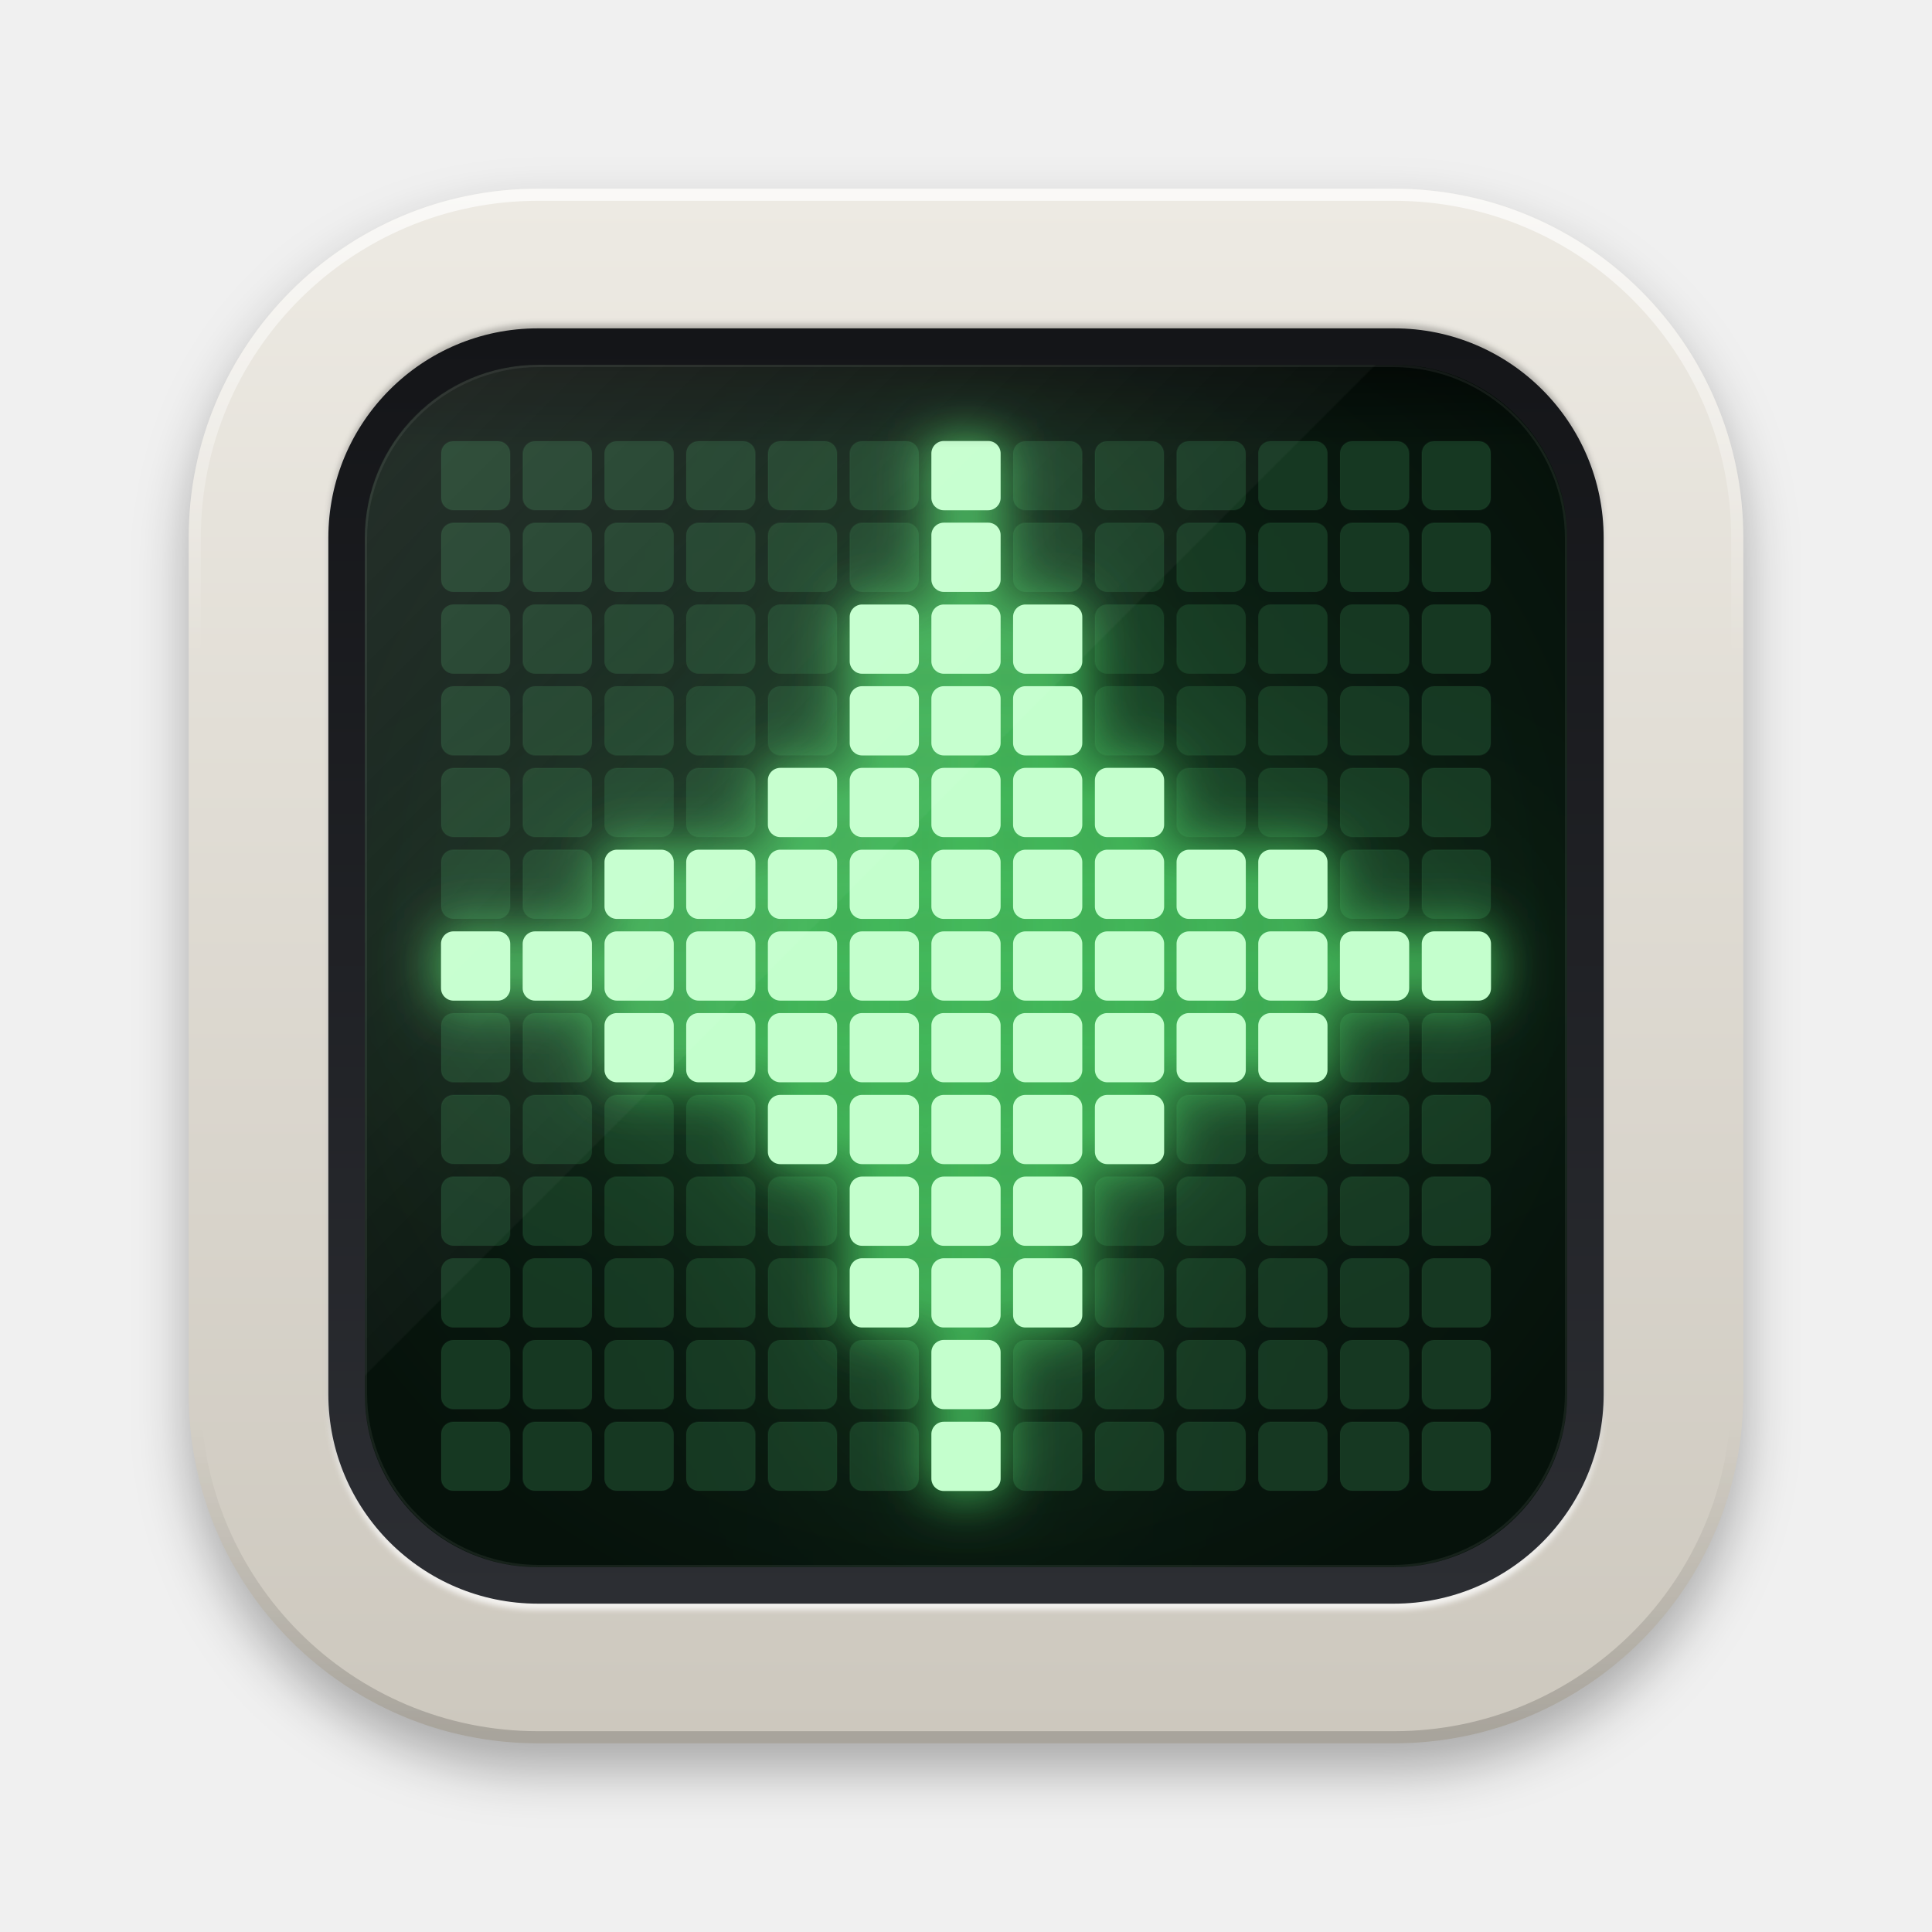
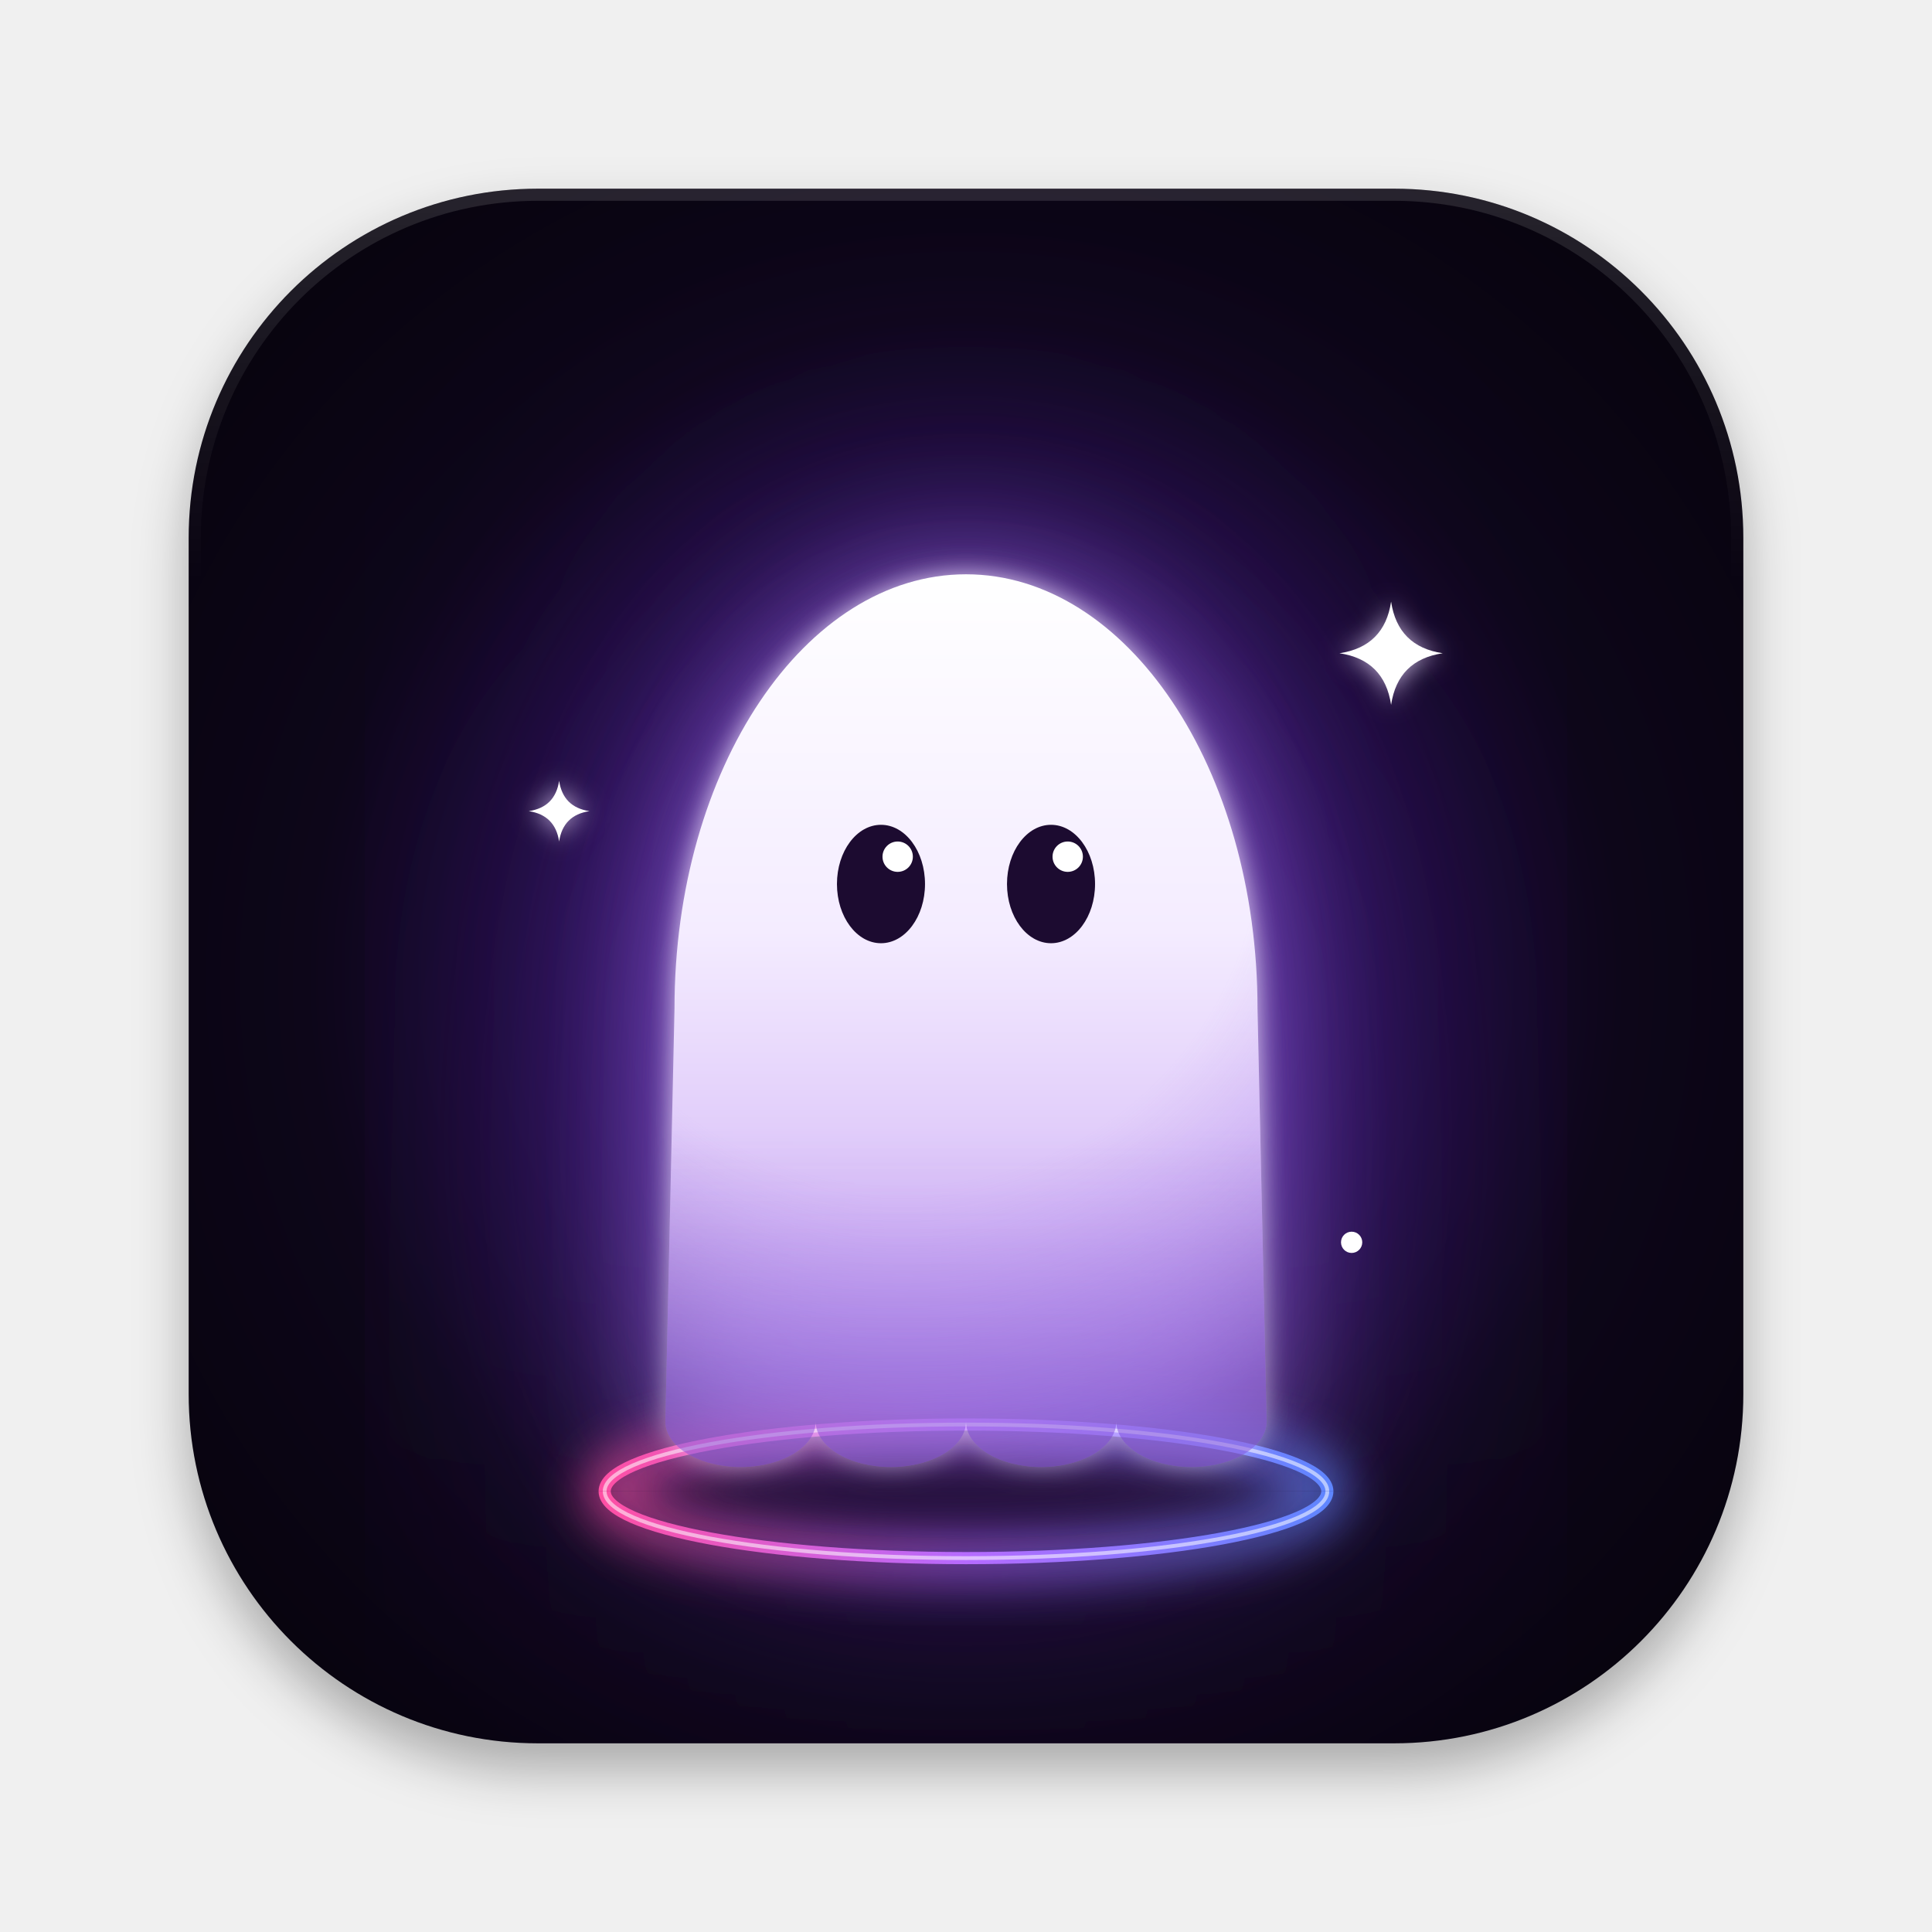
<svg xmlns="http://www.w3.org/2000/svg" viewBox="0 0 1024 1024" width="1024" height="1024" role="img" aria-label="Fungi">
  <defs>
    <filter id="mshadow" x="-20%" y="-20%" width="140%" height="140%">
      <feGaussianBlur stdDeviation="14" />
    </filter>
  </defs>
  <rect x="100" y="114" width="824" height="824" rx="185" fill="#000" opacity=".3" filter="url(#mshadow)" />
  <svg x="100" y="100" width="824" height="824" viewBox="0 0 1024 1024">
    <defs>
      <clipPath id="fsq">
        <rect width="1024" height="1024" rx="230" />
      </clipPath>
-       <filter id="fglow" x="-50%" y="-50%" width="200%" height="200%">
-         <feGaussianBlur stdDeviation="19" />
+       <clipPath id="fback">
+         <rect width="1024" height="858" />
+       </clipPath>
+       <clipPath id="ffront">
+         <rect y="858" width="1024" height="166" />
+       </clipPath>
+       <filter id="fb120" x="-50%" y="-50%" width="200%" height="200%">
+         <feGaussianBlur stdDeviation="120" />
      </filter>
-       <filter id="fbloom" x="-50%" y="-50%" width="200%" height="200%">
-         <feGaussianBlur stdDeviation="70" />
+       <filter id="fb44" x="-50%" y="-50%" width="200%" height="200%">
+         <feGaussianBlur stdDeviation="44" />
      </filter>
-       <filter id="fsoft" x="-50%" y="-50%" width="200%" height="200%">
-         <feGaussianBlur stdDeviation="2" />
+       <filter id="fb16" x="-50%" y="-50%" width="200%" height="200%">
+         <feGaussianBlur stdDeviation="16" />
      </filter>
-       <linearGradient id="fbg" x1="0" y1="0" x2="0" y2="1">
-         <stop offset="0" stop-color="#EDEAE3" />
-         <stop offset="1" stop-color="#CDC8BE" />
+       <filter id="fb8" x="-50%" y="-50%" width="200%" height="200%">
+         <feGaussianBlur stdDeviation="8" />
+       </filter>
+       <radialGradient id="fbg" cx="512" cy="520" r="700" gradientUnits="userSpaceOnUse">
+         <stop offset="0" stop-color="#3A1470" />
+         <stop offset=".34" stop-color="#1E0A40" />
+         <stop offset=".62" stop-color="#0D0619" />
+         <stop offset="1" stop-color="#06030B" />
+       </radialGradient>
+       <linearGradient id="frim" x1="0" y1="0" x2="0" y2="1">
+         <stop offset="0" stop-color="#fff" stop-opacity=".12" />
+         <stop offset=".25" stop-color="#fff" stop-opacity="0" />
      </linearGradient>
-       <linearGradient id="frim" x1="0" y1="0" x2="0" y2="1">
-         <stop offset="0" stop-color="#fff" stop-opacity=".7" />
-         <stop offset=".3" stop-color="#fff" stop-opacity="0" />
-         <stop offset=".8" stop-color="#000" stop-opacity="0" />
-         <stop offset="1" stop-color="#000" stop-opacity=".18" />
+       <linearGradient id="fbody" x1="0" y1="254" x2="0" y2="842" gradientUnits="userSpaceOnUse">
+         <stop offset="0" stop-color="#FFFFFF" />
+         <stop offset=".4" stop-color="#F4ECFF" />
+         <stop offset=".72" stop-color="#D9C0F8" />
+         <stop offset="1" stop-color="#B18BEA" />
      </linearGradient>
-       <linearGradient id="ffr" x1="0" y1="0" x2="0" y2="1">
-         <stop offset="0" stop-color="#141518" />
-         <stop offset="1" stop-color="#2C2E33" />
+       <radialGradient id="fshade" cx="470" cy="420" r="430" gradientUnits="userSpaceOnUse">
+         <stop offset=".55" stop-color="#9B6BE6" stop-opacity="0" />
+         <stop offset="1" stop-color="#7C48D6" stop-opacity=".5" />
+       </radialGradient>
+       <linearGradient id="ffade" x1="0" y1="620" x2="0" y2="842" gradientUnits="userSpaceOnUse">
+         <stop offset="0" stop-color="#fff" />
+         <stop offset="1" stop-color="#fff" stop-opacity=".58" />
      </linearGradient>
-       <radialGradient id="fscr" cx="50%" cy="46%" r="62%">
-         <stop offset="0" stop-color="#10291A" />
-         <stop offset="1" stop-color="#06120B" />
-       </radialGradient>
-       <linearGradient id="fins" x1="0" y1="0" x2="0" y2="1">
-         <stop offset="0" stop-color="#000" stop-opacity=".55" />
-         <stop offset=".07" stop-color="#000" stop-opacity="0" />
+       <mask id="fmask" maskUnits="userSpaceOnUse" x="0" y="0" width="1024" height="1024">
+         <rect width="1024" height="1024" fill="url(#ffade)" />
+       </mask>
+       <linearGradient id="fneon" x1="270" y1="0" x2="754" y2="0" gradientUnits="userSpaceOnUse">
+         <stop offset="0" stop-color="#FF4FA3" />
+         <stop offset=".5" stop-color="#B66BFF" />
+         <stop offset="1" stop-color="#5E86FF" />
      </linearGradient>
-       <linearGradient id="fglass" x1="0" y1="0" x2="1" y2="1">
-         <stop offset="0" stop-color="#fff" stop-opacity=".13" />
-         <stop offset=".42" stop-color="#fff" stop-opacity=".03" />
-         <stop offset=".421" stop-color="#fff" stop-opacity="0" />
-       </linearGradient>
-       <pattern id="fgrid" x="166.2" y="166.2" width="53.83" height="53.83" patternUnits="userSpaceOnUse">
-         <rect width="45.6" height="45.6" rx="8.2" fill="#163822" />
-       </pattern>
-       <g id="fon">
-         <rect x="489.2" y="166.2" width="45.6" height="45.6" rx="8.2" />
-         <rect x="489.2" y="220.0" width="45.6" height="45.6" rx="8.2" />
-         <rect x="435.4" y="273.9" width="45.6" height="45.6" rx="8.2" />
-         <rect x="489.2" y="273.9" width="45.6" height="45.6" rx="8.2" />
-         <rect x="543.0" y="273.9" width="45.6" height="45.6" rx="8.2" />
-         <rect x="435.4" y="327.7" width="45.6" height="45.6" rx="8.2" />
-         <rect x="489.2" y="327.7" width="45.6" height="45.6" rx="8.2" />
-         <rect x="543.0" y="327.7" width="45.6" height="45.6" rx="8.2" />
-         <rect x="381.5" y="381.5" width="45.6" height="45.6" rx="8.2" />
-         <rect x="435.4" y="381.5" width="45.6" height="45.6" rx="8.2" />
-         <rect x="489.2" y="381.5" width="45.6" height="45.6" rx="8.2" />
-         <rect x="543.0" y="381.5" width="45.6" height="45.6" rx="8.2" />
-         <rect x="596.9" y="381.5" width="45.6" height="45.6" rx="8.2" />
-         <rect x="273.9" y="435.4" width="45.6" height="45.6" rx="8.2" />
-         <rect x="327.7" y="435.4" width="45.6" height="45.6" rx="8.2" />
-         <rect x="381.5" y="435.4" width="45.6" height="45.6" rx="8.2" />
-         <rect x="435.4" y="435.4" width="45.6" height="45.6" rx="8.2" />
-         <rect x="489.2" y="435.4" width="45.6" height="45.6" rx="8.2" />
-         <rect x="543.0" y="435.4" width="45.6" height="45.6" rx="8.2" />
-         <rect x="596.9" y="435.4" width="45.6" height="45.6" rx="8.2" />
-         <rect x="650.7" y="435.4" width="45.6" height="45.6" rx="8.2" />
-         <rect x="704.5" y="435.4" width="45.6" height="45.6" rx="8.2" />
-         <rect x="166.2" y="489.2" width="45.6" height="45.6" rx="8.2" />
-         <rect x="220.0" y="489.2" width="45.6" height="45.6" rx="8.2" />
-         <rect x="273.9" y="489.2" width="45.6" height="45.6" rx="8.2" />
-         <rect x="327.7" y="489.2" width="45.6" height="45.6" rx="8.2" />
-         <rect x="381.5" y="489.2" width="45.6" height="45.6" rx="8.2" />
-         <rect x="435.4" y="489.2" width="45.6" height="45.6" rx="8.2" />
-         <rect x="489.2" y="489.2" width="45.6" height="45.6" rx="8.2" />
-         <rect x="543.0" y="489.2" width="45.6" height="45.6" rx="8.2" />
-         <rect x="596.9" y="489.2" width="45.6" height="45.6" rx="8.2" />
-         <rect x="650.7" y="489.2" width="45.6" height="45.6" rx="8.2" />
-         <rect x="704.5" y="489.2" width="45.6" height="45.6" rx="8.2" />
-         <rect x="758.3" y="489.2" width="45.6" height="45.6" rx="8.2" />
-         <rect x="812.2" y="489.2" width="45.6" height="45.6" rx="8.2" />
-         <rect x="273.9" y="543.0" width="45.6" height="45.6" rx="8.2" />
-         <rect x="327.7" y="543.0" width="45.6" height="45.6" rx="8.2" />
-         <rect x="381.5" y="543.0" width="45.6" height="45.6" rx="8.2" />
-         <rect x="435.4" y="543.0" width="45.6" height="45.6" rx="8.2" />
-         <rect x="489.2" y="543.0" width="45.6" height="45.6" rx="8.2" />
-         <rect x="543.0" y="543.0" width="45.6" height="45.6" rx="8.2" />
-         <rect x="596.9" y="543.0" width="45.6" height="45.6" rx="8.2" />
-         <rect x="650.7" y="543.0" width="45.6" height="45.6" rx="8.2" />
-         <rect x="704.5" y="543.0" width="45.6" height="45.6" rx="8.2" />
-         <rect x="381.5" y="596.9" width="45.6" height="45.6" rx="8.2" />
-         <rect x="435.4" y="596.9" width="45.6" height="45.6" rx="8.2" />
-         <rect x="489.2" y="596.9" width="45.6" height="45.6" rx="8.2" />
-         <rect x="543.0" y="596.9" width="45.6" height="45.6" rx="8.2" />
-         <rect x="596.9" y="596.9" width="45.6" height="45.6" rx="8.2" />
-         <rect x="435.4" y="650.7" width="45.6" height="45.6" rx="8.2" />
-         <rect x="489.2" y="650.7" width="45.6" height="45.6" rx="8.2" />
-         <rect x="543.0" y="650.7" width="45.6" height="45.6" rx="8.2" />
-         <rect x="435.4" y="704.5" width="45.6" height="45.6" rx="8.2" />
-         <rect x="489.2" y="704.5" width="45.6" height="45.6" rx="8.2" />
-         <rect x="543.0" y="704.5" width="45.6" height="45.6" rx="8.2" />
-         <rect x="489.2" y="758.3" width="45.6" height="45.6" rx="8.2" />
-         <rect x="489.2" y="812.2" width="45.6" height="45.6" rx="8.2" />
-       </g>
-       <clipPath id="fsc">
-         <rect x="116" y="116" width="792" height="792" rx="114" />
+       <path id="fghost" d="M320 540C320 382 406 254 512 254C618 254 704 382 704 540L710 812A49.5 30 0 0 1 611 812A49.5 30 0 0 1 512 812A49.5 30 0 0 1 413 812A49.5 30 0 0 1 314 812Z" />
+       <clipPath id="fgclip">
+         <use href="#fghost" />
      </clipPath>
+       <ellipse id="fring" cx="512" cy="858" rx="238" ry="44" fill="none" />
+       <path id="fstar" d="M0-1Q.13-.13 1 0Q.13 .13 0 1Q-.13 .13-1 0Q-.13-.13 0-1Z" />
    </defs>
    <g clip-path="url(#fsq)">
      <rect width="1024" height="1024" fill="url(#fbg)" />
+       <use href="#fghost" fill="#7A38E6" opacity=".68" filter="url(#fb120)" />
+       <use href="#fghost" fill="#B98AFF" opacity=".6" filter="url(#fb44)" />
+       <ellipse cx="512" cy="858" rx="226" ry="38" fill="#0A0414" opacity=".6" filter="url(#fb16)" />
+       <g clip-path="url(#fback)">
+         <use href="#fring" stroke="url(#fneon)" stroke-width="26" opacity=".7" filter="url(#fb16)" />
+         <use href="#fring" stroke="url(#fneon)" stroke-width="8" />
+         <use href="#fring" stroke="#fff" stroke-opacity=".55" stroke-width="2.5" />
+       </g>
+       <g mask="url(#fmask)">
+         <use href="#fghost" fill="#F2E6FF" opacity=".85" filter="url(#fb8)" />
+         <use href="#fghost" fill="url(#fbody)" />
+         <rect width="1024" height="1024" fill="url(#fshade)" clip-path="url(#fgclip)" />
+       </g>
+       <ellipse cx="456" cy="458" rx="29" ry="39" fill="#1C0B30" />
+       <ellipse cx="568" cy="458" rx="29" ry="39" fill="#1C0B30" />
+       <circle cx="467" cy="440" r="10" fill="#fff" />
+       <circle cx="579" cy="440" r="10" fill="#fff" />
+       <g clip-path="url(#ffront)">
+         <use href="#fring" stroke="url(#fneon)" stroke-width="26" opacity=".7" filter="url(#fb16)" />
+         <use href="#fring" stroke="url(#fneon)" stroke-width="8" />
+         <use href="#fring" stroke="#fff" stroke-opacity=".55" stroke-width="2.5" />
+       </g>
+       <g fill="#E9D9FF" opacity=".8" filter="url(#fb8)">
+         <use href="#fstar" transform="translate(792 306) scale(34)" />
+         <use href="#fstar" transform="translate(244 410) scale(20)" />
+       </g>
+       <g fill="#fff">
+         <use href="#fstar" transform="translate(792 306) scale(34)" />
+         <use href="#fstar" transform="translate(244 410) scale(20)" />
+         <circle cx="766" cy="694" r="7" />
+       </g>
      <rect x="4" y="4" width="1016" height="1016" rx="226" fill="none" stroke="url(#frim)" stroke-width="8" />
-       <rect x="92" y="96" width="840" height="840" rx="138" fill="#FFFFFF" opacity=".75" filter="url(#fsoft)" />
-       <rect x="92" y="89" width="840" height="840" rx="138" fill="#000" opacity=".22" filter="url(#fsoft)" />
-       <rect x="92" y="92" width="840" height="840" rx="138" fill="url(#ffr)" />
-       <rect x="116" y="116" width="792" height="792" rx="114" fill="url(#fscr)" />
-       <g clip-path="url(#fsc)">
-         <rect x="166.2" y="166.2" width="691.6" height="691.6" fill="url(#fgrid)" />
-         <use href="#fon" fill="#5CFF7A" filter="url(#fbloom)" opacity=".28" />
-         <use href="#fon" fill="#5CFF7A" filter="url(#fglow)" opacity=".85" />
-         <use href="#fon" fill="#C4FFCD" />
-         <rect x="116" y="116" width="792" height="792" fill="url(#fins)" />
-         <rect x="116" y="116" width="792" height="792" fill="url(#fglass)" />
-       </g>
-       <rect x="116.75" y="116.75" width="790.5" height="790.5" rx="114" fill="none" stroke="#fff" stroke-opacity=".07" stroke-width="1.5" />
    </g>
  </svg>
</svg>
